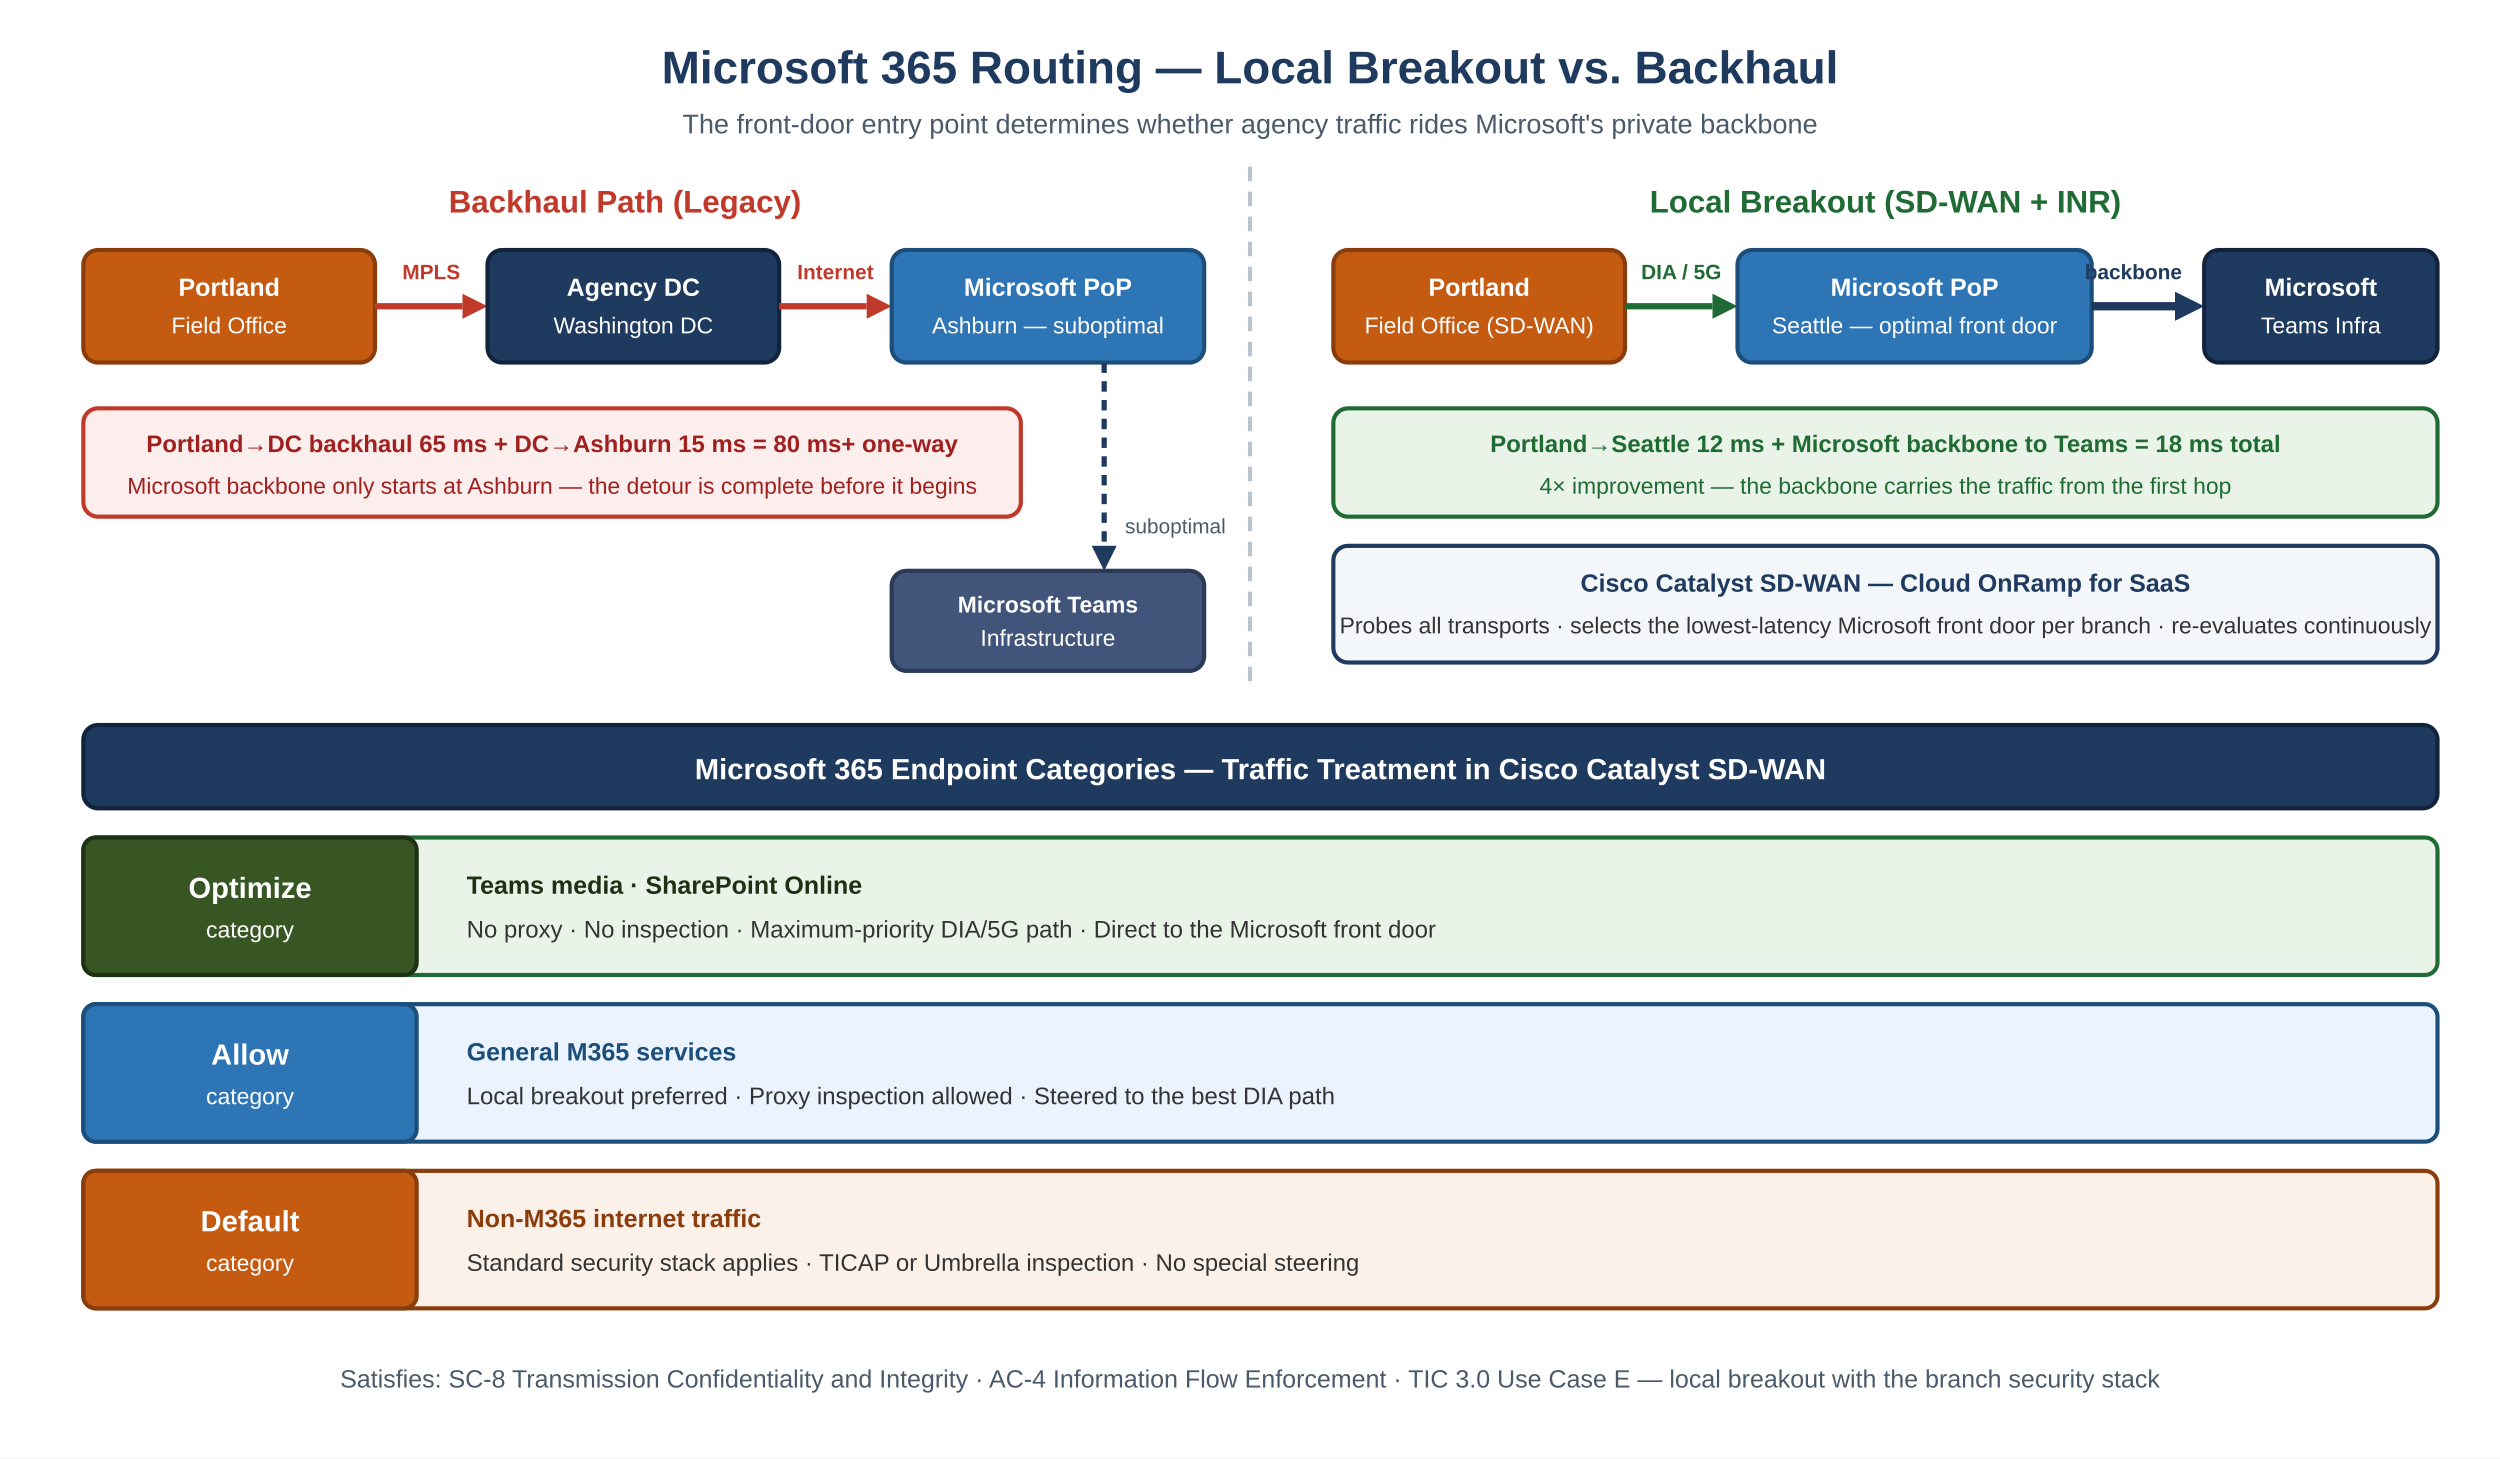
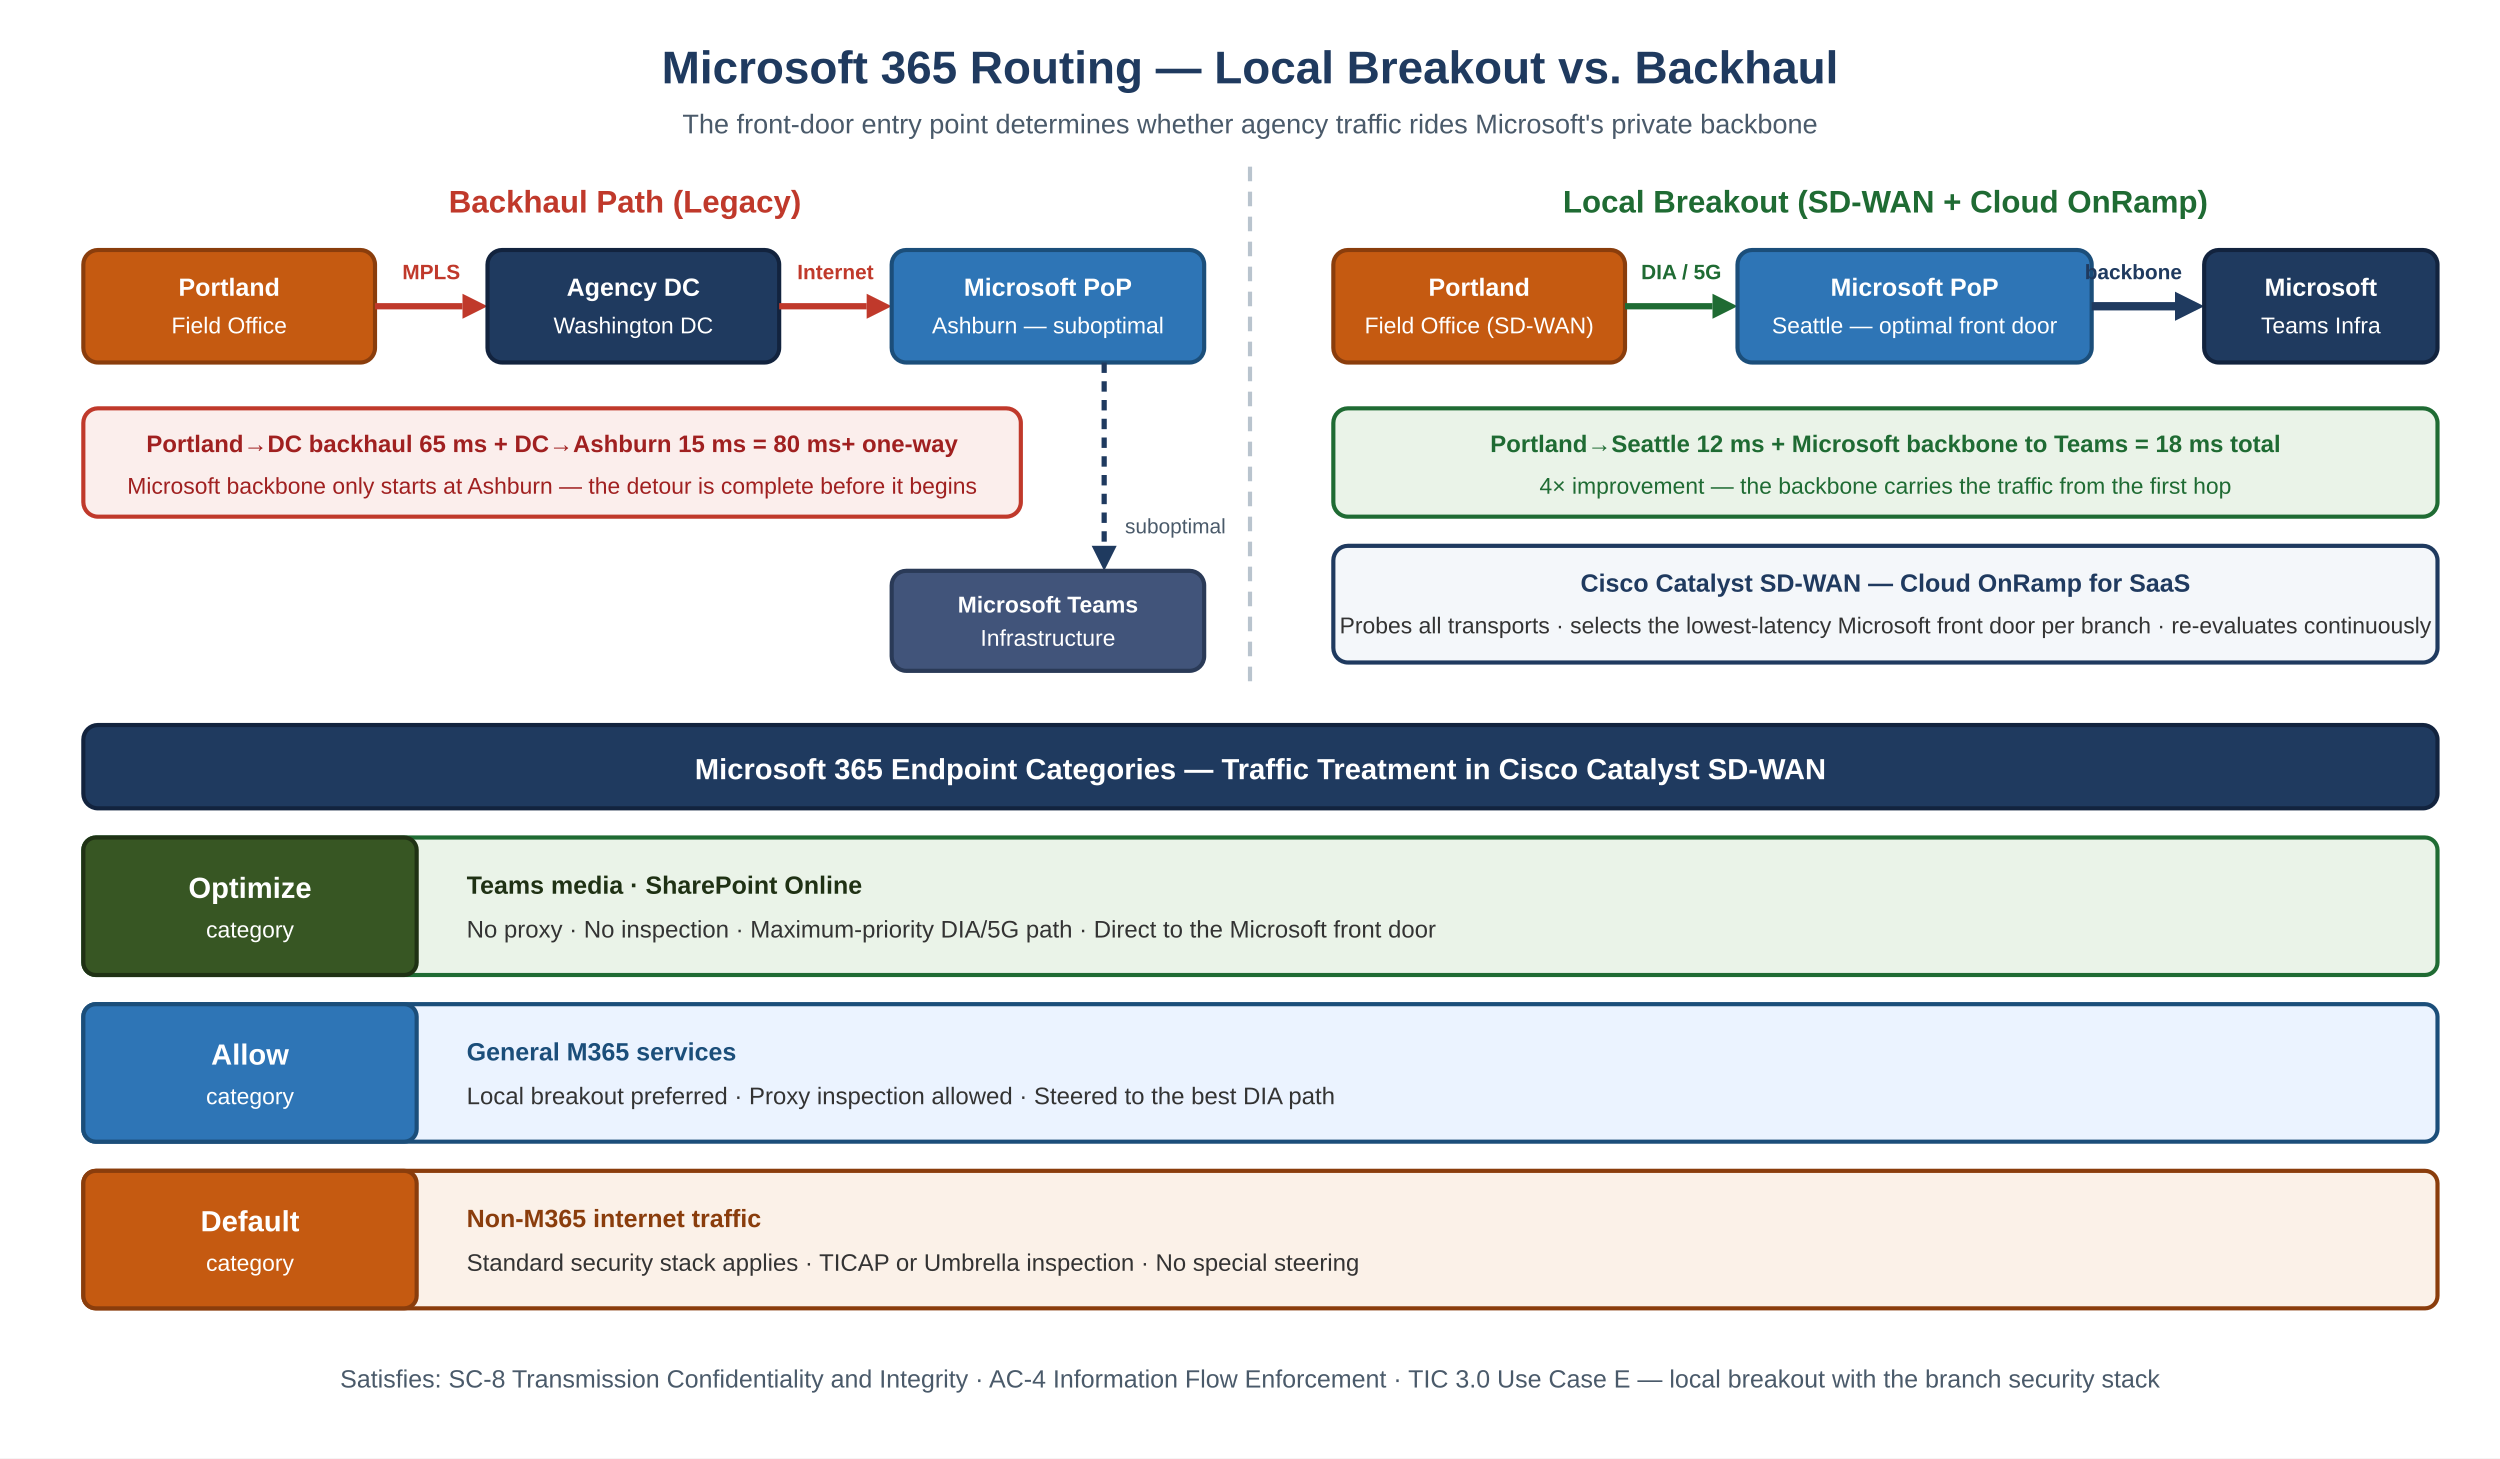
<svg xmlns="http://www.w3.org/2000/svg" viewBox="0 0 1200 700" font-family="Arial,sans-serif">
  <rect width="1200" height="700" fill="#FFFFFF" />
  <text x="600" y="40" text-anchor="middle" font-size="22" font-weight="bold" fill="#1F3A5F">Microsoft 365 Routing — Local Breakout vs. Backhaul</text>
  <text x="600" y="64" text-anchor="middle" font-size="13" fill="#4A5A6A">The front-door entry point determines whether agency traffic rides Microsoft's private backbone</text>
  <line x1="600" y1="80" x2="600" y2="330" stroke="#B9C4CE" stroke-width="2" stroke-dasharray="7,5" />
  <text x="300" y="102" text-anchor="middle" font-size="15" font-weight="bold" fill="#C0392B">Backhaul Path (Legacy)</text>
  <rect x="40" y="120" width="140" height="54" rx="7" fill="#C55A11" stroke="#8A3D0C" stroke-width="2" />
  <text x="110" y="142" text-anchor="middle" font-size="12" font-weight="bold" fill="#FFFFFF">Portland</text>
  <text x="110" y="160" text-anchor="middle" font-size="11" fill="#FFFFFF">Field Office</text>
  <line x1="180" y1="147" x2="222" y2="147" stroke="#C0392B" stroke-width="3" />
  <polygon points="222,141 234,147 222,153" fill="#C0392B" />
  <text x="207" y="134" text-anchor="middle" font-size="10" font-weight="bold" fill="#C0392B">MPLS</text>
  <rect x="234" y="120" width="140" height="54" rx="7" fill="#1F3A5F" stroke="#12233E" stroke-width="2" />
  <text x="304" y="142" text-anchor="middle" font-size="12" font-weight="bold" fill="#FFFFFF">Agency DC</text>
  <text x="304" y="160" text-anchor="middle" font-size="11" fill="#FFFFFF">Washington DC</text>
  <line x1="374" y1="147" x2="416" y2="147" stroke="#C0392B" stroke-width="3" />
  <polygon points="416,141 428,147 416,153" fill="#C0392B" />
  <text x="401" y="134" text-anchor="middle" font-size="10" font-weight="bold" fill="#C0392B">Internet</text>
  <rect x="428" y="120" width="150" height="54" rx="7" fill="#2E75B6" stroke="#1B4E7A" stroke-width="2" />
  <text x="503" y="142" text-anchor="middle" font-size="12" font-weight="bold" fill="#FFFFFF">Microsoft PoP</text>
  <text x="503" y="160" text-anchor="middle" font-size="11" fill="#FFFFFF">Ashburn — suboptimal</text>
  <rect x="40" y="196" width="450" height="52" rx="7" fill="#FBEEEC" stroke="#C0392B" stroke-width="2" />
  <text x="265" y="217" text-anchor="middle" font-size="11.5" font-weight="bold" fill="#A02020">Portland→DC backhaul 65 ms + DC→Ashburn 15 ms = 80 ms+ one-way</text>
  <text x="265" y="237" text-anchor="middle" font-size="11" fill="#A02020">Microsoft backbone only starts at Ashburn — the detour is complete before it begins</text>
  <line x1="530" y1="174" x2="530" y2="262" stroke="#1F3A5F" stroke-width="2.5" stroke-dasharray="5,4" />
  <polygon points="524,262 530,274 536,262" fill="#1F3A5F" />
  <text x="540" y="256" text-anchor="start" font-size="10" fill="#4A5A6A">suboptimal</text>
  <rect x="428" y="274" width="150" height="48" rx="7" fill="#41547A" stroke="#2A3A57" stroke-width="2" />
  <text x="503" y="294" text-anchor="middle" font-size="11" font-weight="bold" fill="#FFFFFF">Microsoft Teams</text>
  <text x="503" y="310" text-anchor="middle" font-size="11" fill="#FFFFFF">Infrastructure</text>
-   <text x="905" y="102" text-anchor="middle" font-size="15" font-weight="bold" fill="#1F6B33">Local Breakout (SD-WAN + INR)</text>
+   <text x="905" y="102" text-anchor="middle" font-size="15" font-weight="bold" fill="#1F6B33">Local Breakout (SD-WAN + Cloud OnRamp)</text>
  <rect x="640" y="120" width="140" height="54" rx="7" fill="#C55A11" stroke="#8A3D0C" stroke-width="2" />
  <text x="710" y="142" text-anchor="middle" font-size="12" font-weight="bold" fill="#FFFFFF">Portland</text>
  <text x="710" y="160" text-anchor="middle" font-size="11" fill="#FFFFFF">Field Office (SD-WAN)</text>
  <line x1="780" y1="147" x2="822" y2="147" stroke="#1F6B33" stroke-width="3" />
  <polygon points="822,141 834,147 822,153" fill="#1F6B33" />
  <text x="807" y="134" text-anchor="middle" font-size="10" font-weight="bold" fill="#1F6B33">DIA / 5G</text>
  <rect x="834" y="120" width="170" height="54" rx="7" fill="#2E75B6" stroke="#1B4E7A" stroke-width="2" />
  <text x="919" y="142" text-anchor="middle" font-size="12" font-weight="bold" fill="#FFFFFF">Microsoft PoP</text>
  <text x="919" y="160" text-anchor="middle" font-size="11" fill="#FFFFFF">Seattle — optimal front door</text>
  <line x1="1004" y1="147" x2="1044" y2="147" stroke="#1F3A5F" stroke-width="4" />
  <polygon points="1044,140 1058,147 1044,154" fill="#1F3A5F" />
  <text x="1024" y="134" text-anchor="middle" font-size="10" font-weight="bold" fill="#1F3A5F">backbone</text>
  <rect x="1058" y="120" width="112" height="54" rx="7" fill="#1F3A5F" stroke="#12233E" stroke-width="2" />
  <text x="1114" y="142" text-anchor="middle" font-size="12" font-weight="bold" fill="#FFFFFF">Microsoft</text>
  <text x="1114" y="160" text-anchor="middle" font-size="11" fill="#FFFFFF">Teams Infra</text>
  <rect x="640" y="196" width="530" height="52" rx="7" fill="#EAF3E8" stroke="#1F6B33" stroke-width="2" />
  <text x="905" y="217" text-anchor="middle" font-size="11.5" font-weight="bold" fill="#1F6B33">Portland→Seattle 12 ms + Microsoft backbone to Teams = 18 ms total</text>
  <text x="905" y="237" text-anchor="middle" font-size="11" fill="#1F6B33">4× improvement — the backbone carries the traffic from the first hop</text>
  <rect x="640" y="262" width="530" height="56" rx="7" fill="#F4F7FA" stroke="#1F3A5F" stroke-width="2" />
  <text x="905" y="284" text-anchor="middle" font-size="12" font-weight="bold" fill="#1F3A5F">Cisco Catalyst SD-WAN — Cloud OnRamp for SaaS</text>
  <text x="905" y="304" text-anchor="middle" font-size="11" fill="#333">Probes all transports · selects the lowest-latency Microsoft front door per branch · re-evaluates continuously</text>
  <rect x="40" y="348" width="1130" height="40" rx="7" fill="#1F3A5F" stroke="#12233E" stroke-width="2" />
  <text x="605" y="374" text-anchor="middle" font-size="14" font-weight="bold" fill="#FFFFFF">Microsoft 365 Endpoint Categories — Traffic Treatment in Cisco Catalyst SD-WAN</text>
  <rect x="40" y="402" width="1130" height="66" rx="6" fill="#EAF3E8" stroke="#1F6B33" stroke-width="2" />
  <rect x="40" y="402" width="160" height="66" rx="6" fill="#375623" stroke="#1F3114" stroke-width="2" />
  <text x="120" y="431" text-anchor="middle" font-size="14" font-weight="bold" fill="#FFFFFF">Optimize</text>
  <text x="120" y="450" text-anchor="middle" font-size="11" fill="#FFFFFF">category</text>
  <text x="224" y="429" font-size="12" font-weight="bold" fill="#1F3114">Teams media · SharePoint Online</text>
  <text x="224" y="450" font-size="11.5" fill="#333">No proxy · No inspection · Maximum-priority DIA/5G path · Direct to the Microsoft front door</text>
  <rect x="40" y="482" width="1130" height="66" rx="6" fill="#EBF3FF" stroke="#1B4E7A" stroke-width="2" />
  <rect x="40" y="482" width="160" height="66" rx="6" fill="#2E75B6" stroke="#1B4E7A" stroke-width="2" />
  <text x="120" y="511" text-anchor="middle" font-size="14" font-weight="bold" fill="#FFFFFF">Allow</text>
  <text x="120" y="530" text-anchor="middle" font-size="11" fill="#FFFFFF">category</text>
  <text x="224" y="509" font-size="12" font-weight="bold" fill="#1B4E7A">General M365 services</text>
  <text x="224" y="530" font-size="11.5" fill="#333">Local breakout preferred · Proxy inspection allowed · Steered to the best DIA path</text>
  <rect x="40" y="562" width="1130" height="66" rx="6" fill="#FBF1E8" stroke="#8A3D0C" stroke-width="2" />
  <rect x="40" y="562" width="160" height="66" rx="6" fill="#C55A11" stroke="#8A3D0C" stroke-width="2" />
  <text x="120" y="591" text-anchor="middle" font-size="14" font-weight="bold" fill="#FFFFFF">Default</text>
  <text x="120" y="610" text-anchor="middle" font-size="11" fill="#FFFFFF">category</text>
  <text x="224" y="589" font-size="12" font-weight="bold" fill="#8A3D0C">Non-M365 internet traffic</text>
  <text x="224" y="610" font-size="11.5" fill="#333">Standard security stack applies · TICAP or Umbrella inspection · No special steering</text>
  <text x="600" y="666" text-anchor="middle" font-size="12" fill="#4A5A6A">Satisfies: SC-8 Transmission Confidentiality and Integrity · AC-4 Information Flow Enforcement · TIC 3.0 Use Case E — local breakout with the branch security stack</text>
</svg>
